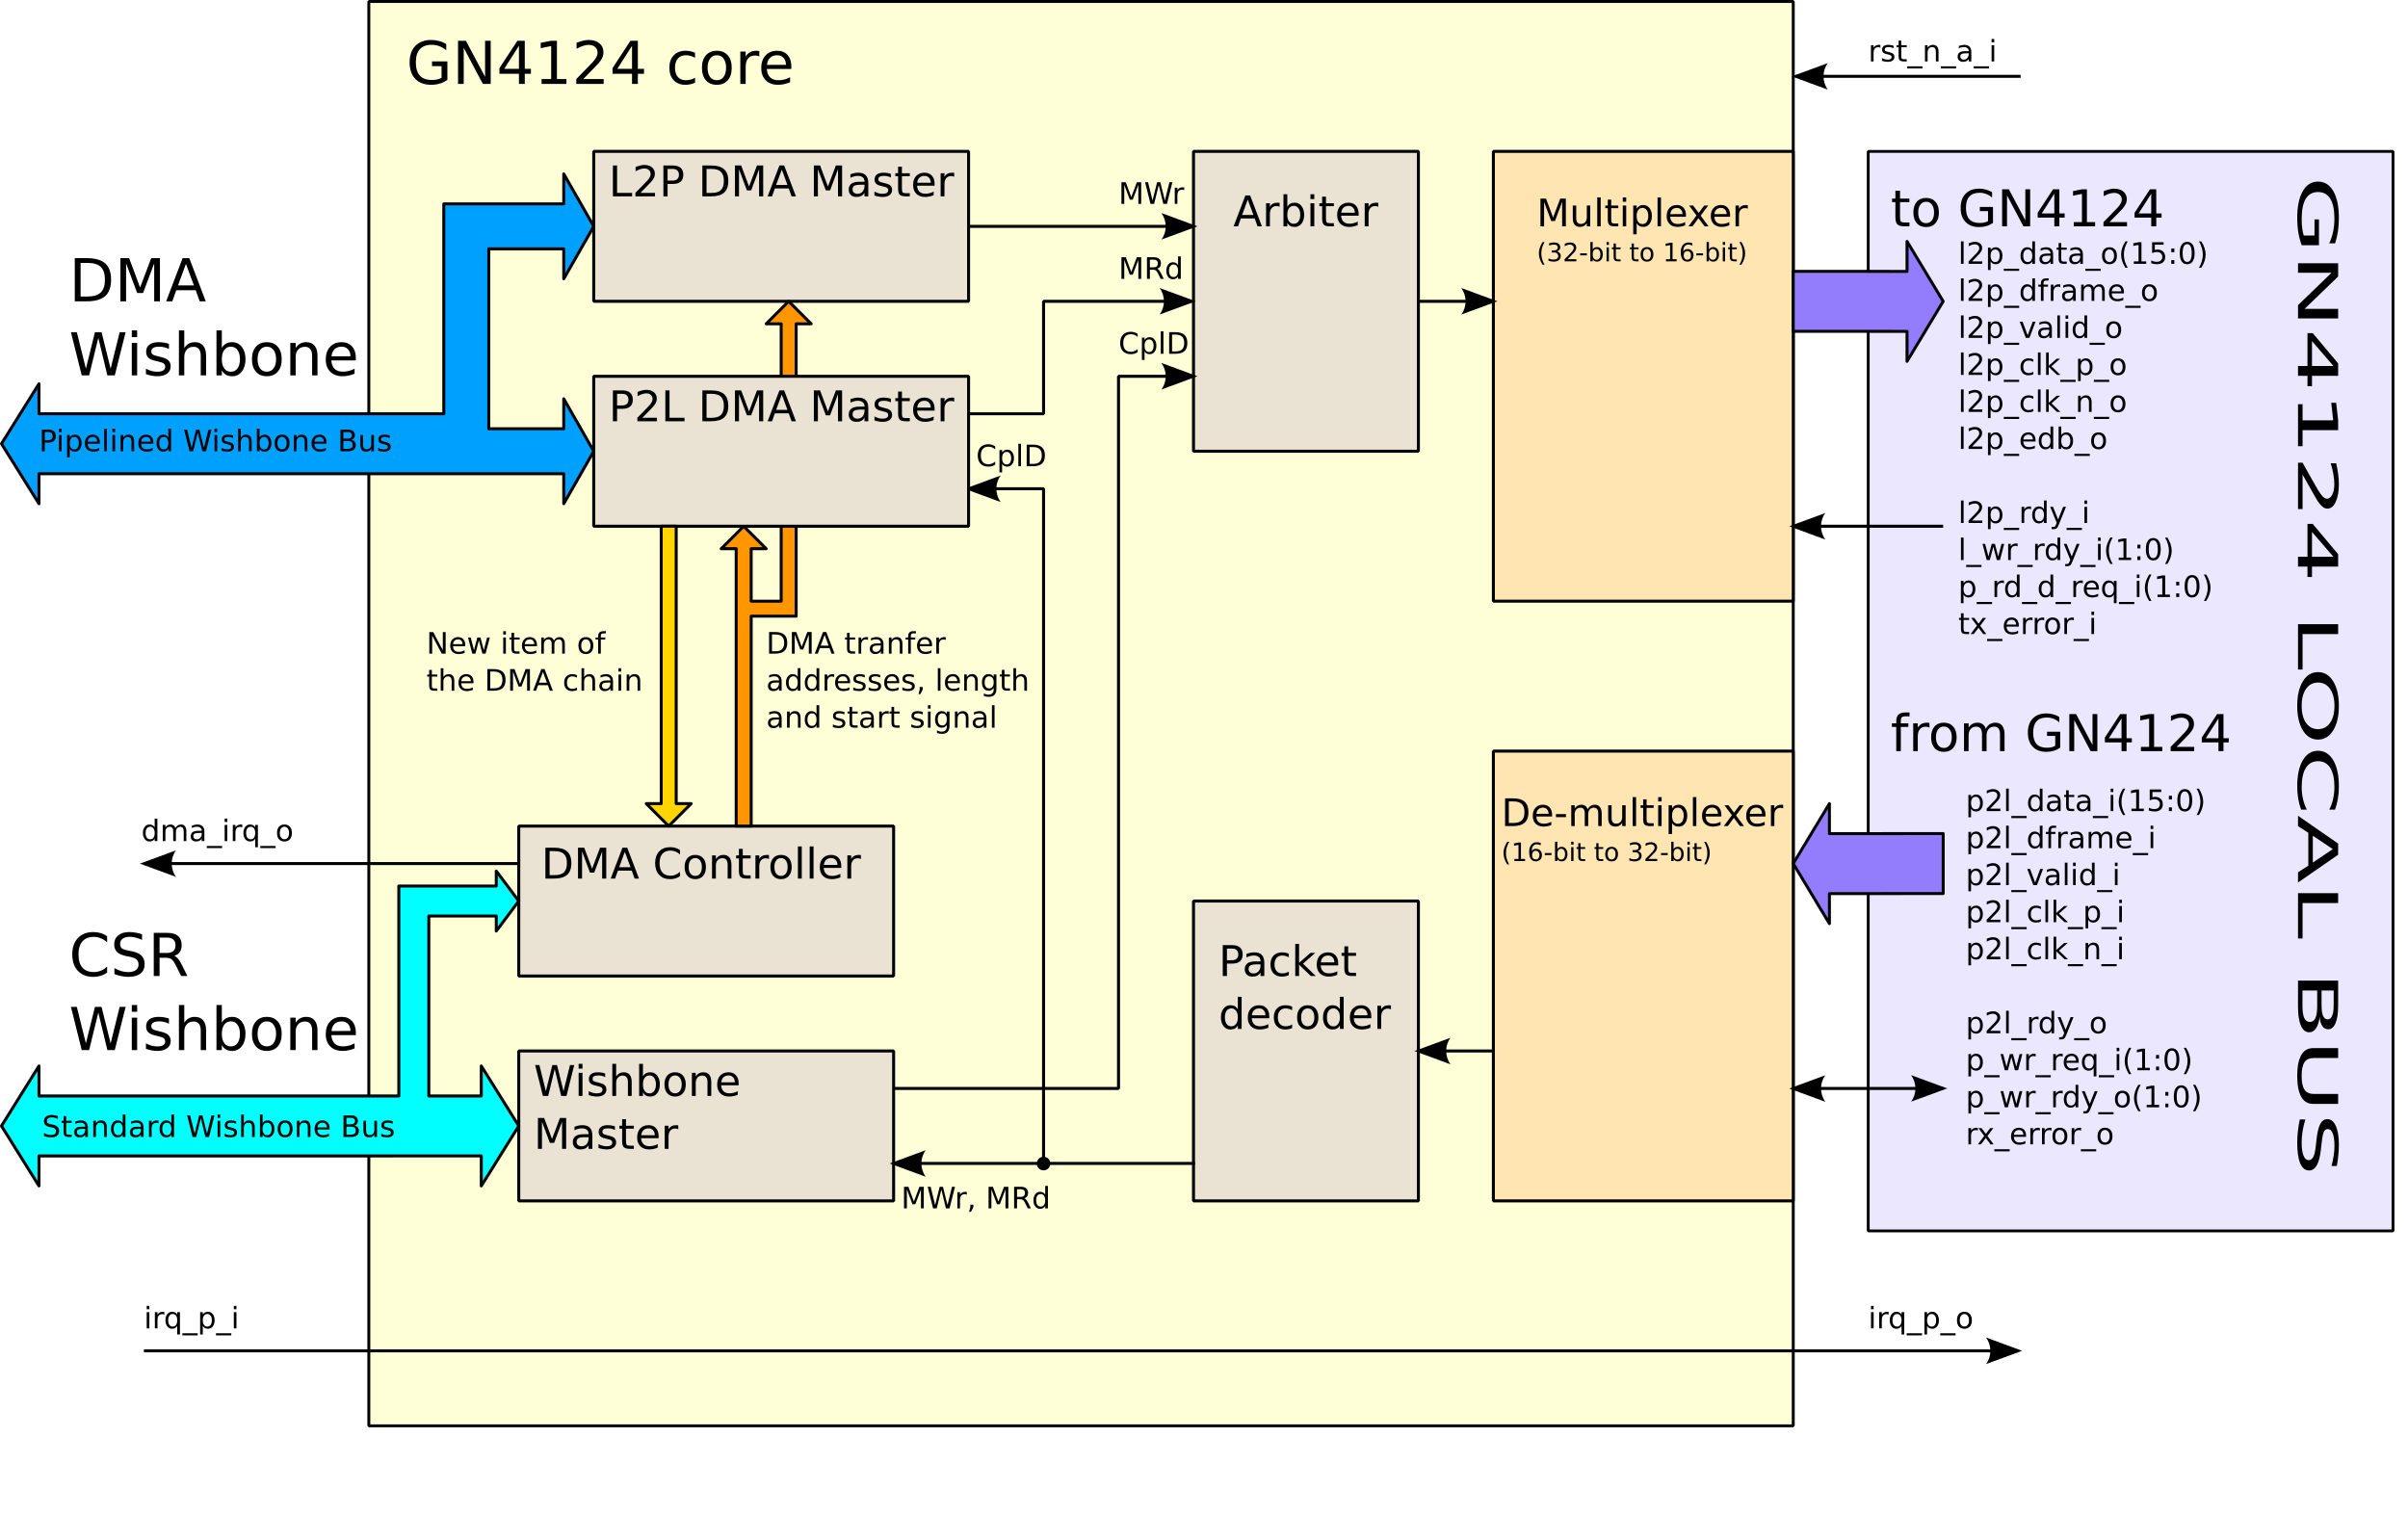
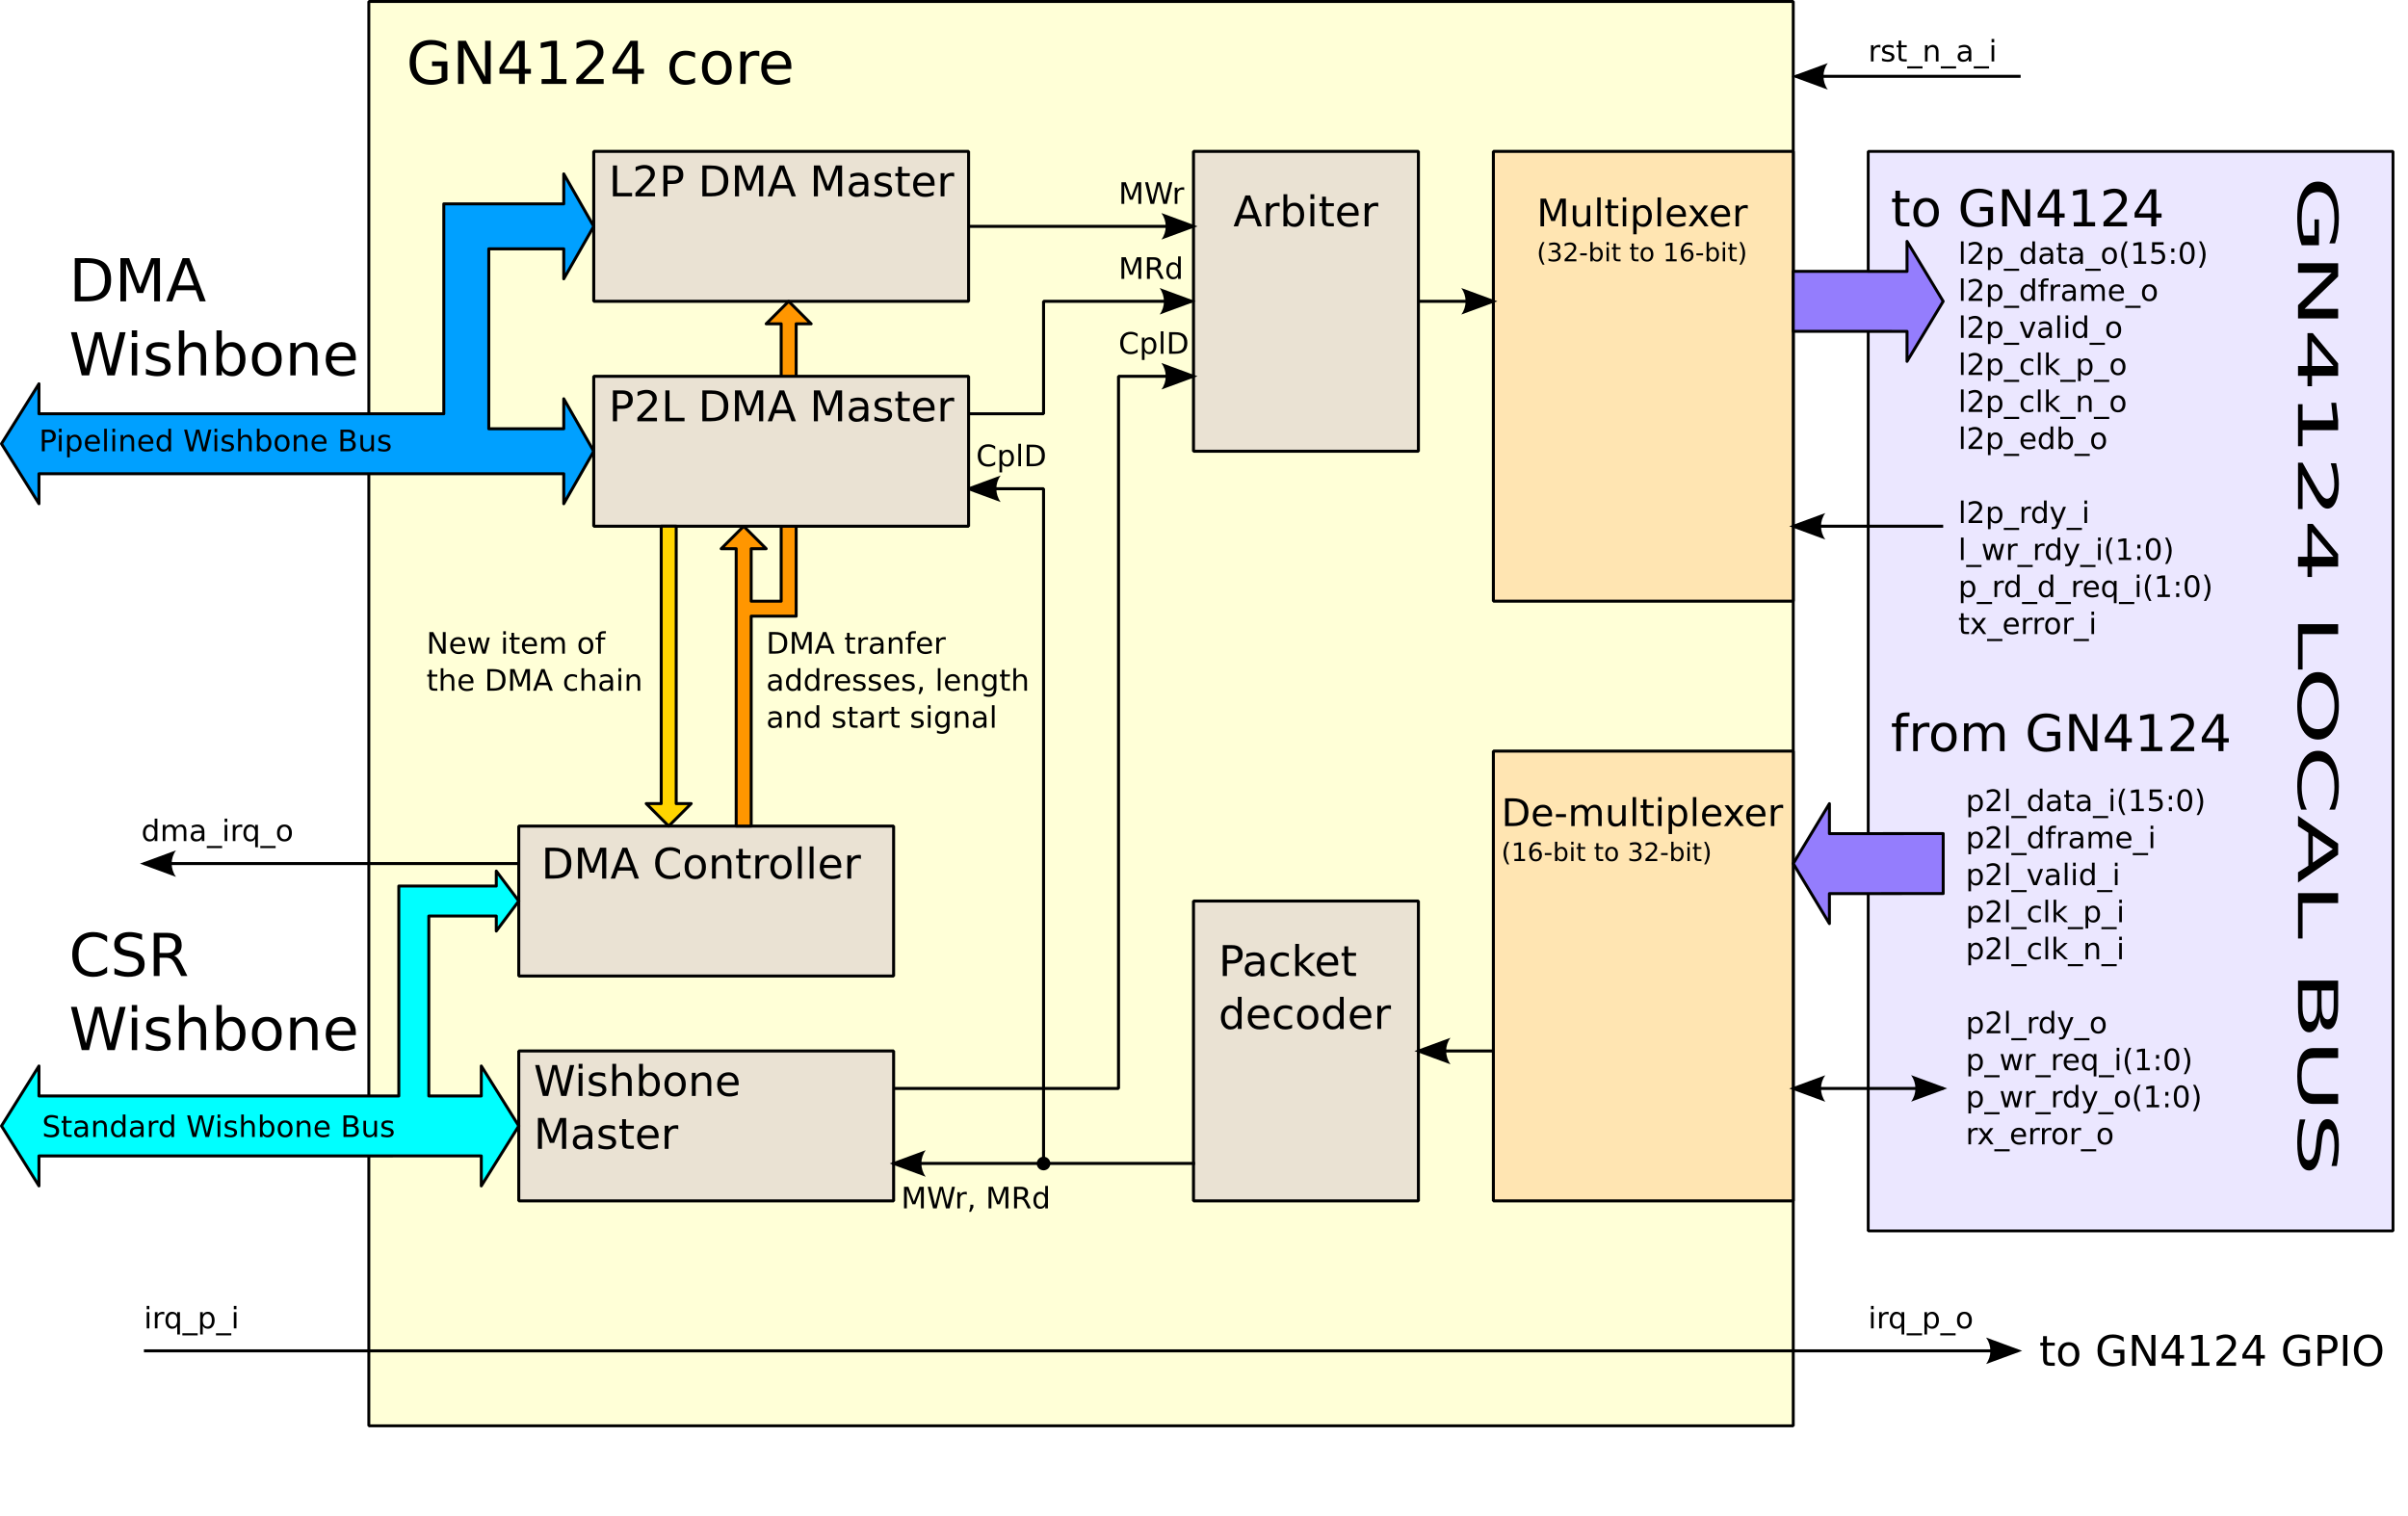
<svg xmlns="http://www.w3.org/2000/svg" width="569.051" height="358.219" id="svg2838" version="1.1">
  <defs id="defs2840">
    <marker orient="auto" refY="0" refX="0" id="DotM" style="overflow:visible">
      <path id="path3732" d="m -2.5,-1 c 0,2.76 -2.24,5 -5,5 -2.76,0 -5,-2.24 -5,-5 0,-2.76 2.24,-5 5,-5 2.76,0 5,2.24 5,5 z" style="fill-rule:evenodd;stroke:#000000;stroke-width:1pt;marker-start:none;marker-end:none" transform="matrix(0.4,0,0,0.4,2.96,0.4)" />
    </marker>
    <marker orient="auto" refY="0" refX="0" id="DotL" style="overflow:visible">
      <path id="path3729" d="m -2.5,-1 c 0,2.76 -2.24,5 -5,5 -2.76,0 -5,-2.24 -5,-5 0,-2.76 2.24,-5 5,-5 2.76,0 5,2.24 5,5 z" style="fill-rule:evenodd;stroke:#000000;stroke-width:1pt;marker-start:none;marker-end:none" transform="matrix(0.8,0,0,0.8,5.92,0.8)" />
    </marker>
    <marker orient="auto" refY="0" refX="0" id="Arrow2Lend" style="overflow:visible">
      <path id="path3688" style="font-size:12px;fill-rule:evenodd;stroke-width:0.625;stroke-linejoin:round" d="M 8.719,4.034 -2.207,0.016 8.719,-4.002 c -1.745,2.372 -1.735,5.617 -6e-7,8.035 z" transform="matrix(-1.1,0,0,-1.1,-1.1,0)" />
    </marker>
    <marker orient="auto" refY="0" refX="0" id="Arrow2Lstart" style="overflow:visible">
      <path id="path3685" style="font-size:12px;fill-rule:evenodd;stroke-width:0.625;stroke-linejoin:round" d="M 8.719,4.034 -2.207,0.016 8.719,-4.002 c -1.745,2.372 -1.735,5.617 -6e-7,8.035 z" transform="matrix(1.1,0,0,1.1,1.1,0)" />
    </marker>
    <marker orient="auto" refY="0" refX="0" id="Arrow1Lend" style="overflow:visible">
      <path id="path3670" d="M 0,0 5,-5 -12.5,0 5,5 0,0 z" style="fill-rule:evenodd;stroke:#000000;stroke-width:1pt;marker-start:none" transform="matrix(-0.8,0,0,-0.8,-10,0)" />
    </marker>
    <marker orient="auto" refY="0" refX="0" id="Arrow1Lstart" style="overflow:visible">
      <path id="path3667" d="M 0,0 5,-5 -12.5,0 5,5 0,0 z" style="fill-rule:evenodd;stroke:#000000;stroke-width:1pt;marker-start:none" transform="matrix(0.8,0,0,0.8,10,0)" />
    </marker>
    <marker orient="auto" refY="0" refX="0" id="Arrow2Lstart-5" style="overflow:visible">
      <path id="path3685-2" style="font-size:12px;fill-rule:evenodd;stroke-width:0.625;stroke-linejoin:round" d="M 8.719,4.034 -2.207,0.016 8.719,-4.002 c -1.745,2.372 -1.735,5.617 -6e-7,8.035 z" transform="matrix(1.1,0,0,1.1,1.1,0)" />
    </marker>
    <marker orient="auto" refY="0" refX="0" id="Arrow2Lend-7" style="overflow:visible">
      <path id="path3688-6" style="font-size:12px;fill-rule:evenodd;stroke-width:0.625;stroke-linejoin:round" d="M 8.719,4.034 -2.207,0.016 8.719,-4.002 c -1.745,2.372 -1.735,5.617 -6e-7,8.035 z" transform="matrix(-1.1,0,0,-1.1,-1.1,0)" />
    </marker>
    <marker orient="auto" refY="0" refX="0" id="Arrow2Lstart-2" style="overflow:visible">
      <path id="path3685-3" style="font-size:12px;fill-rule:evenodd;stroke-width:0.625;stroke-linejoin:round" d="M 8.719,4.034 -2.207,0.016 8.719,-4.002 c -1.745,2.372 -1.735,5.617 -6e-7,8.035 z" transform="matrix(1.1,0,0,1.1,1.1,0)" />
    </marker>
    <marker orient="auto" refY="0" refX="0" id="Arrow2Lend-2" style="overflow:visible">
      <path id="path3688-2" style="font-size:12px;fill-rule:evenodd;stroke-width:0.625;stroke-linejoin:round" d="M 8.719,4.034 -2.207,0.016 8.719,-4.002 c -1.745,2.372 -1.735,5.617 -6e-7,8.035 z" transform="matrix(-1.1,0,0,-1.1,-1.1,0)" />
    </marker>
    <marker orient="auto" refY="0" refX="0" id="Arrow2Lend-2-8" style="overflow:visible">
      <path id="path3688-2-6" style="font-size:12px;fill-rule:evenodd;stroke-width:0.625;stroke-linejoin:round" d="M 8.719,4.034 -2.207,0.016 8.719,-4.002 c -1.745,2.372 -1.735,5.617 -6e-7,8.035 z" transform="matrix(-1.1,0,0,-1.1,-1.1,0)" />
    </marker>
    <marker orient="auto" refY="0" refX="0" id="Arrow2Lend-2-2" style="overflow:visible">
      <path id="path3688-2-8" style="font-size:12px;fill-rule:evenodd;stroke-width:0.625;stroke-linejoin:round" d="M 8.719,4.034 -2.207,0.016 8.719,-4.002 c -1.745,2.372 -1.735,5.617 -6e-7,8.035 z" transform="matrix(-1.1,0,0,-1.1,-1.1,0)" />
    </marker>
    <marker orient="auto" refY="0" refX="0" id="Arrow2Lend-2-5" style="overflow:visible">
      <path id="path3688-2-0" style="font-size:12px;fill-rule:evenodd;stroke-width:0.625;stroke-linejoin:round" d="M 8.719,4.034 -2.207,0.016 8.719,-4.002 c -1.745,2.372 -1.735,5.617 -6e-7,8.035 z" transform="matrix(-1.1,0,0,-1.1,-1.1,0)" />
    </marker>
    <marker orient="auto" refY="0" refX="0" id="Arrow2Lend-2-0" style="overflow:visible">
      <path id="path3688-2-61" style="font-size:12px;fill-rule:evenodd;stroke-width:0.625;stroke-linejoin:round" d="M 8.719,4.034 -2.207,0.016 8.719,-4.002 c -1.745,2.372 -1.735,5.617 -6e-7,8.035 z" transform="matrix(-1.1,0,0,-1.1,-1.1,0)" />
    </marker>
    <marker orient="auto" refY="0" refX="0" id="Arrow1Lend-8" style="overflow:visible">
      <path id="path3670-7" d="M 0,0 5,-5 -12.5,0 5,5 0,0 z" style="fill-rule:evenodd;stroke:#000000;stroke-width:1pt;marker-start:none" transform="matrix(-0.8,0,0,-0.8,-10,0)" />
    </marker>
    <marker orient="auto" refY="0" refX="0" id="Arrow1Lend-2" style="overflow:visible">
      <path id="path3670-77" d="M 0,0 5,-5 -12.5,0 5,5 0,0 z" style="fill-rule:evenodd;stroke:#000000;stroke-width:1pt;marker-start:none" transform="matrix(-0.8,0,0,-0.8,-10,0)" />
    </marker>
    <marker orient="auto" refY="0" refX="0" id="Arrow1Lend-3" style="overflow:visible">
      <path id="path3670-1" d="M 0,0 5,-5 -12.5,0 5,5 0,0 z" style="fill-rule:evenodd;stroke:#000000;stroke-width:1pt;marker-start:none" transform="matrix(-0.8,0,0,-0.8,-10,0)" />
    </marker>
    <marker orient="auto" refY="0" refX="0" id="DotM-6" style="overflow:visible">
      <path id="path3732-5" d="m -2.5,-1 c 0,2.76 -2.24,5 -5,5 -2.76,0 -5,-2.24 -5,-5 0,-2.76 2.24,-5 5,-5 2.76,0 5,2.24 5,5 z" style="fill-rule:evenodd;stroke:#000000;stroke-width:1pt;marker-start:none;marker-end:none" transform="matrix(0.4,0,0,0.4,2.96,0.4)" />
    </marker>
    <marker orient="auto" refY="0" refX="0" id="Arrow1Lend-9" style="overflow:visible">
      <path id="path3670-0" d="M 0,0 5,-5 -12.5,0 5,5 0,0 z" style="fill-rule:evenodd;stroke:#000000;stroke-width:1pt;marker-start:none" transform="matrix(-0.8,0,0,-0.8,-10,0)" />
    </marker>
    <marker orient="auto" refY="0" refX="0" id="Arrow1Lend-82" style="overflow:visible">
      <path id="path3670-4" d="M 0,0 5,-5 -12.5,0 5,5 0,0 z" style="fill-rule:evenodd;stroke:#000000;stroke-width:1pt;marker-start:none" transform="matrix(-0.8,0,0,-0.8,-10,0)" />
    </marker>
    <marker orient="auto" refY="0" refX="0" id="Arrow1Lend-5" style="overflow:visible">
      <path id="path3670-17" d="M 0,0 5,-5 -12.5,0 5,5 0,0 z" style="fill-rule:evenodd;stroke:#000000;stroke-width:1pt;marker-start:none" transform="matrix(-0.8,0,0,-0.8,-10,0)" />
    </marker>
    <marker orient="auto" refY="0" refX="0" id="Arrow2Lend-2-0-0" style="overflow:visible">
      <path id="path3688-2-61-9" style="font-size:12px;fill-rule:evenodd;stroke-width:0.625;stroke-linejoin:round" d="M 8.719,4.034 -2.207,0.016 8.719,-4.002 c -1.745,2.372 -1.735,5.617 -6e-7,8.035 z" transform="matrix(-1.1,0,0,-1.1,-1.1,0)" />
    </marker>
    <marker orient="auto" refY="0" refX="0" id="Arrow2Lend-2-0-8" style="overflow:visible">
      <path id="path3688-2-61-8" style="font-size:12px;fill-rule:evenodd;stroke-width:0.625;stroke-linejoin:round" d="M 8.719,4.034 -2.207,0.016 8.719,-4.002 c -1.745,2.372 -1.735,5.617 -6e-7,8.035 z" transform="matrix(-1.1,0,0,-1.1,-1.1,0)" />
    </marker>
    <marker orient="auto" refY="0" refX="0" id="Arrow2Lend-2-0-8-8" style="overflow:visible">
      <path id="path3688-2-61-8-7" style="font-size:12px;fill-rule:evenodd;stroke-width:0.625;stroke-linejoin:round" d="M 8.719,4.034 -2.207,0.016 8.719,-4.002 c -1.745,2.372 -1.735,5.617 -6e-7,8.035 z" transform="matrix(-1.1,0,0,-1.1,-1.1,0)" />
    </marker>
    <marker orient="auto" refY="0" refX="0" id="Arrow2Lend-2-0-8-7" style="overflow:visible">
      <path id="path3688-2-61-8-9" style="font-size:12px;fill-rule:evenodd;stroke-width:0.625;stroke-linejoin:round" d="M 8.719,4.034 -2.207,0.016 8.719,-4.002 c -1.745,2.372 -1.735,5.617 -6e-7,8.035 z" transform="matrix(-1.1,0,0,-1.1,-1.1,0)" />
    </marker>
    <marker orient="auto" refY="0" refX="0" id="Arrow2Lstart-2-2" style="overflow:visible">
      <path id="path3685-3-6" style="font-size:12px;fill-rule:evenodd;stroke-width:0.625;stroke-linejoin:round" d="M 8.719,4.034 -2.207,0.016 8.719,-4.002 c -1.745,2.372 -1.735,5.617 -6e-7,8.035 z" transform="matrix(1.1,0,0,1.1,1.1,0)" />
    </marker>
    <marker orient="auto" refY="0" refX="0" id="Arrow2Lend-2-0-8-77" style="overflow:visible">
      <path id="path3688-2-61-8-5" style="font-size:12px;fill-rule:evenodd;stroke-width:0.625;stroke-linejoin:round" d="M 8.719,4.034 -2.207,0.016 8.719,-4.002 c -1.745,2.372 -1.735,5.617 -6e-7,8.035 z" transform="matrix(-1.1,0,0,-1.1,-1.1,0)" />
    </marker>
    <marker orient="auto" refY="0" refX="0" id="Arrow2Lend-2-0-8-77-7" style="overflow:visible">
      <path id="path3688-2-61-8-5-8" style="font-size:12px;fill-rule:evenodd;stroke-width:0.625;stroke-linejoin:round" d="M 8.719,4.034 -2.207,0.016 8.719,-4.002 c -1.745,2.372 -1.735,5.617 -6e-7,8.035 z" transform="matrix(-1.1,0,0,-1.1,-1.1,0)" />
    </marker>
    <marker orient="auto" refY="0" refX="0" id="Arrow2Lend-2-0-8-77-1" style="overflow:visible">
      <path id="path3688-2-61-8-5-9" style="font-size:12px;fill-rule:evenodd;stroke-width:0.625;stroke-linejoin:round" d="M 8.719,4.034 -2.207,0.016 8.719,-4.002 c -1.745,2.372 -1.735,5.617 -6e-7,8.035 z" transform="matrix(-1.1,0,0,-1.1,-1.1,0)" />
    </marker>
    <marker orient="auto" refY="0" refX="0" id="DotM-6-3" style="overflow:visible">
      <path id="path3732-5-1" d="m -2.5,-1 c 0,2.76 -2.24,5 -5,5 -2.76,0 -5,-2.24 -5,-5 0,-2.76 2.24,-5 5,-5 2.76,0 5,2.24 5,5 z" style="fill-rule:evenodd;stroke:#000000;stroke-width:1pt;marker-start:none;marker-end:none" transform="matrix(0.4,0,0,0.4,2.96,0.4)" />
    </marker>
    <marker orient="auto" refY="0" refX="0" id="Arrow2Lend-2-0-8-77-1-0" style="overflow:visible">
      <path id="path3688-2-61-8-5-9-3" style="font-size:12px;fill-rule:evenodd;stroke-width:0.625;stroke-linejoin:round" d="M 8.719,4.034 -2.207,0.016 8.719,-4.002 c -1.745,2.372 -1.735,5.617 -6e-7,8.035 z" transform="matrix(-1.1,0,0,-1.1,-1.1,0)" />
    </marker>
    <marker orient="auto" refY="0" refX="0" id="Arrow2Lend-2-0-8-77-7-3" style="overflow:visible">
      <path id="path3688-2-61-8-5-8-1" style="font-size:12px;fill-rule:evenodd;stroke-width:0.625;stroke-linejoin:round" d="M 8.719,4.034 -2.207,0.016 8.719,-4.002 c -1.745,2.372 -1.735,5.617 -6e-7,8.035 z" transform="matrix(-1.1,0,0,-1.1,-1.1,0)" />
    </marker>
    <marker orient="auto" refY="0" refX="0" id="Arrow2Lend-2-0-8-4" style="overflow:visible">
      <path id="path3688-2-61-8-3" style="font-size:12px;fill-rule:evenodd;stroke-width:0.625;stroke-linejoin:round" d="M 8.719,4.034 -2.207,0.016 8.719,-4.002 c -1.745,2.372 -1.735,5.617 -6e-7,8.035 z" transform="matrix(-1.1,0,0,-1.1,-1.1,0)" />
    </marker>
    <marker orient="auto" refY="0" refX="0" id="Arrow2Lend-2-0-8-77-7-4" style="overflow:visible">
      <path id="path3688-2-61-8-5-8-7" style="font-size:12px;fill-rule:evenodd;stroke-width:0.625;stroke-linejoin:round" d="M 8.719,4.034 -2.207,0.016 8.719,-4.002 c -1.745,2.372 -1.735,5.617 -6e-7,8.035 z" transform="matrix(-1.1,0,0,-1.1,-1.1,0)" />
    </marker>
    <marker orient="auto" refY="0" refX="0" id="Arrow2Lstart-2-22" style="overflow:visible">
      <path id="path3685-3-64" style="font-size:12px;fill-rule:evenodd;stroke-width:0.625;stroke-linejoin:round" d="M 8.719,4.034 -2.207,0.016 8.719,-4.002 c -1.745,2.372 -1.735,5.617 -6e-7,8.035 z" transform="matrix(1.1,0,0,1.1,1.1,0)" />
    </marker>
    <marker orient="auto" refY="0" refX="0" id="Arrow2Lstart-2-9" style="overflow:visible">
      <path id="path3685-3-0" style="font-size:12px;fill-rule:evenodd;stroke-width:0.625;stroke-linejoin:round" d="M 8.719,4.034 -2.207,0.016 8.719,-4.002 c -1.745,2.372 -1.735,5.617 -6e-7,8.035 z" transform="matrix(1.1,0,0,1.1,1.1,0)" />
    </marker>
    <marker orient="auto" refY="0" refX="0" id="Arrow2Lstart-2-8" style="overflow:visible">
      <path id="path3685-3-7" style="font-size:12px;fill-rule:evenodd;stroke-width:0.625;stroke-linejoin:round" d="M 8.719,4.034 -2.207,0.016 8.719,-4.002 c -1.745,2.372 -1.735,5.617 -6e-7,8.035 z" transform="matrix(1.1,0,0,1.1,1.1,0)" />
    </marker>
  </defs>
  <g id="layer1" transform="translate(-1.421642,-679.9685)">
    <rect style="fill:#ebe7ff;fill-opacity:1;stroke:#000000;stroke-width:0.672;stroke-linecap:butt;stroke-linejoin:bevel;stroke-miterlimit:4;stroke-opacity:1;stroke-dasharray:none" id="rect2858-3" width="124.016" height="255.119" x="442.913" y="715.746" />
    <rect style="fill:#ffffd7;fill-opacity:1;stroke:#000000;stroke-width:0.691;stroke-linecap:butt;stroke-linejoin:bevel;stroke-miterlimit:4;stroke-opacity:1;stroke-dasharray:none" id="rect2858" width="336.614" height="336.614" x="88.583" y="680.314" />
    <rect style="fill:#ffe5b2;fill-opacity:1;stroke:#000000;stroke-width:0.709;stroke-linecap:butt;stroke-linejoin:bevel;stroke-miterlimit:4;stroke-opacity:1;stroke-dasharray:none" id="rect2858-1-8-11-8-5" width="70.866" height="106.299" x="354.331" y="857.479" />
    <rect style="fill:#eae2d3;fill-opacity:1;stroke:#000000;stroke-width:0.709;stroke-linecap:butt;stroke-linejoin:bevel;stroke-miterlimit:4;stroke-opacity:1;stroke-dasharray:none" id="rect2858-1-8-11-4" width="53.15" height="70.866" x="283.465" y="892.912" />
    <rect style="fill:#ffe5b2;fill-opacity:1;stroke:#000000;stroke-width:0.709;stroke-linecap:butt;stroke-linejoin:bevel;stroke-miterlimit:4;stroke-opacity:1;stroke-dasharray:none" id="rect2858-1-8-11-8-1" width="70.866" height="106.299" x="354.331" y="715.747" />
    <rect style="fill:#eae2d3;fill-opacity:1;stroke:#000000;stroke-width:0.709;stroke-linecap:butt;stroke-linejoin:bevel;stroke-miterlimit:4;stroke-opacity:1;stroke-dasharray:none" id="rect2858-1-8-11-43" width="53.15" height="70.866" x="283.465" y="715.747" />
    <rect style="fill:#eae2d3;fill-opacity:1;stroke:#000000;stroke-width:0.709;stroke-linecap:butt;stroke-linejoin:bevel;stroke-miterlimit:4;stroke-opacity:1;stroke-dasharray:none" id="rect2858-1-8-11-8" width="88.583" height="35.433" x="141.732" y="715.747" />
    <rect style="fill:#eae2d3;fill-opacity:1;stroke:#000000;stroke-width:0.709;stroke-linecap:butt;stroke-linejoin:bevel;stroke-miterlimit:4;stroke-opacity:1;stroke-dasharray:none" id="rect2858-1-8-11-8-4" width="88.583" height="35.433" x="124.016" y="875.196" />
    <path style="fill:none;stroke:#000000;stroke-width:0.709;stroke-linecap:butt;stroke-linejoin:miter;stroke-miterlimit:4;stroke-opacity:1;stroke-dasharray:none;marker-end:url(#Arrow2Lend-2-0-8)" d="m 35.433,999.212 442.913,0" id="path3113-6" />
    <text xml:space="preserve" style="font-size:7px;font-style:normal;font-weight:normal;fill:#000000;fill-opacity:1;stroke:none;font-family:Bitstream Vera Sans" x="35.433" y="993.897" id="text4792-17-2-2-34-1-0-4-2">
      <tspan x="35.433" y="993.897" style="font-size:7px" id="tspan3029-8-5-0">irq_p_i</tspan>
    </text>
    <text xml:space="preserve" style="font-size:7px;font-style:normal;font-weight:normal;fill:#000000;fill-opacity:1;stroke:none;font-family:Bitstream Vera Sans" x="442.913" y="993.897" id="text4792-17-2-2-34-1-0-4-2-3">
      <tspan x="442.913" y="993.897" style="font-size:7px" id="tspan3029-8-5-0-5">irq_p_o</tspan>
    </text>
    <rect style="fill:#eae2d3;fill-opacity:1;stroke:#000000;stroke-width:0.709;stroke-linecap:butt;stroke-linejoin:bevel;stroke-miterlimit:4;stroke-opacity:1;stroke-dasharray:none" id="rect2858-1-8-11" width="88.583" height="35.433" x="124.016" y="928.345" />
    <text xml:space="preserve" style="font-size:18px;font-style:normal;font-weight:normal;fill:#000000;fill-opacity:1;stroke:none;font-family:Bitstream Vera Sans" x="17.717" y="910.629" id="text4792">
      <tspan id="tspan4794" x="17.717" y="910.629" style="font-size:14px">CSR</tspan>
      <tspan x="17.717" y="928.129" style="font-size:14px" id="tspan2997">Wishbone</tspan>
    </text>
    <text xml:space="preserve" style="font-size:18px;font-style:normal;font-weight:normal;fill:#000000;fill-opacity:1;stroke:none;font-family:Bitstream Vera Sans" x="97.441" y="699.802" id="text4792-17">
      <tspan id="tspan4794-4" x="97.441" y="699.802" style="font-size:14px">GN4124 core</tspan>
    </text>
    <text xml:space="preserve" style="font-size:10px;font-style:normal;font-weight:normal;fill:#000000;fill-opacity:1;stroke:none;font-family:Bitstream Vera Sans" x="127.559" y="938.975" id="text4792-17-2-2-7">
      <tspan x="127.559" y="938.975" style="font-size:10px;fill:#000000;fill-opacity:1;stroke:none" id="tspan3153-6-5">Wishbone </tspan>
      <tspan x="127.559" y="951.475" style="font-size:10px;fill:#000000;fill-opacity:1;stroke:none" id="tspan3144">Master</tspan>
    </text>
    <path style="fill:#947dfd;fill-opacity:1;stroke:#000000;stroke-width:0.7;stroke-linecap:butt;stroke-linejoin:round;stroke-miterlimit:4;stroke-opacity:1;stroke-dasharray:none" d="m 425.197,884.054 8.546,-14.159 0,7.087 26.887,-0.014 0,14.173 -26.887,0.014 0,7.087 -8.546,-14.187 z" id="path4790-1" />
    <path style="fill:#947dfd;fill-opacity:1;stroke:#000000;stroke-width:0.7;stroke-linecap:butt;stroke-linejoin:round;stroke-miterlimit:4;stroke-opacity:1;stroke-dasharray:none" d="m 460.63,751.18 -8.546,-14.159 0,7.087 -26.887,-0.014 0,14.173 26.887,0.014 0,7.087 8.546,-14.187 z" id="path4790-1-7" />
    <text xml:space="preserve" style="font-size:18px;font-style:normal;font-weight:normal;fill:#000000;fill-opacity:1;stroke:none;font-family:Bitstream Vera Sans" x="448.228" y="733.463" id="text4792-17-2-2-9">
      <tspan x="448.228" y="733.463" style="font-size:12px" id="tspan2999">to GN4124</tspan>
    </text>
    <path style="fill:#00ffff;fill-opacity:1;stroke:#000000;stroke-width:0.7;stroke-linecap:butt;stroke-linejoin:round;stroke-miterlimit:4;stroke-opacity:1;stroke-dasharray:none" d="m 1.772,946.063 8.858,-14.173 0,7.087 85.039,0 5e-6,-49.608 23.032,0 0,-3.543 5.315,7.087 -5.315,7.087 0,-3.543 -15.945,0 -1e-5,42.521 12.402,-7.9e-4 0,-7.087 8.858,14.173 -8.858,14.173 0,-7.087 -104.528,7.9e-4 0,7.087 -8.858,-14.173 z" id="path4790" />
    <text xml:space="preserve" style="font-size:18px;font-style:normal;font-weight:normal;fill:#000000;fill-opacity:1;stroke:none;font-family:Bitstream Vera Sans" x="448.228" y="857.478" id="text4792-17-2-2-9-7">
      <tspan x="448.228" y="857.478" style="font-size:12px" id="tspan2999-4">from GN4124</tspan>
    </text>
    <text xml:space="preserve" style="font-size:10px;font-style:normal;font-weight:normal;fill:#000000;fill-opacity:1;stroke:none;font-family:Bitstream Vera Sans" x="145.276" y="726.377" id="text4792-17-2-2-7-9">
      <tspan x="145.276" y="726.377" style="font-size:10px;fill:#000000;fill-opacity:1;stroke:none" id="tspan3153-6-5-9">L2P DMA Master</tspan>
    </text>
    <text xml:space="preserve" style="font-size:18px;font-style:normal;font-weight:normal;fill:#000000;fill-opacity:1;stroke:none;font-family:Bitstream Vera Sans" x="17.717" y="751.18" id="text4792-9">
      <tspan id="tspan4794-6" x="17.717" y="751.18" style="font-size:14px">DMA</tspan>
      <tspan x="17.717" y="768.68" style="font-size:14px" id="tspan13544">Wishbone</tspan>
    </text>
    <path style="fill:#00a0ff;fill-opacity:1;stroke:#000000;stroke-width:0.7;stroke-linecap:butt;stroke-linejoin:round;stroke-miterlimit:4;stroke-opacity:1;stroke-dasharray:none" d="m 1.772,784.841 8.858,-14.173 0,7.087 95.669,0 0,-49.606 28.346,0 0,-7.087 7.087,12.402 -7.087,12.402 0,-7.087 -17.717,0 0,42.52 17.717,0 0,-7.087 7.087,12.402 -7.087,12.402 0,-7.087 -28.346,0 0,0 -95.669,0 0,7.087 -8.858,-14.173 z" id="path4790-5" />
    <text xml:space="preserve" style="font-size:7px;font-style:normal;font-weight:normal;fill:#000000;fill-opacity:1;stroke:none;font-family:Bitstream Vera Sans" x="10.63" y="786.613" id="text4792-17-2-2-34-1-0-4-5">
      <tspan x="10.63" y="786.613" style="font-size:7px" id="tspan3029-8-5-68">Pipelined Wishbone Bus</tspan>
    </text>
    <path style="fill:none;stroke:#000000;stroke-width:0.709;stroke-linecap:butt;stroke-linejoin:miter;stroke-miterlimit:4;stroke-opacity:1;stroke-dasharray:none;marker-start:url(#Arrow2Lstart-2);marker-end:none" d="m 35.433,884.054 88.583,0" id="path3113-6-7-2" />
    <text xml:space="preserve" style="font-size:7px;font-style:normal;font-weight:normal;fill:#000000;fill-opacity:1;stroke:none;font-family:Bitstream Vera Sans" x="34.8" y="878.74" id="text4792-17-2-2-34-1-0-4-2-4">
      <tspan x="34.8" y="878.74" style="font-size:7px" id="tspan3029-8-5-0-3">dma_irq_o</tspan>
    </text>
    <text xml:space="preserve" style="font-size:9px;font-style:normal;font-weight:normal;fill:#000000;fill-opacity:1;stroke:none;font-family:Bitstream Vera Sans" x="364.567" y="733.463" id="text4792-17-2-2-7-9-3">
      <tspan x="364.567" y="733.463" style="font-size:9px;fill:#000000;fill-opacity:1;stroke:none" id="tspan3114">Multiplexer</tspan>
      <tspan x="364.567" y="741.723" style="font-size:6px;fill:#000000;fill-opacity:1;stroke:none" id="tspan14350">(32-bit to 16-bit)</tspan>
    </text>
    <text xml:space="preserve" style="font-size:9px;font-style:normal;font-weight:normal;fill:#000000;fill-opacity:1;stroke:none;font-family:Bitstream Vera Sans" x="356.209" y="875.196" id="text4792-17-2-2-7-9-3-6">
      <tspan x="356.209" y="875.196" style="font-size:9px;fill:#000000;fill-opacity:1;stroke:none" id="tspan3114-2">De-multiplexer</tspan>
      <tspan x="356.209" y="883.456" style="font-size:6px;fill:#000000;fill-opacity:1;stroke:none" id="tspan14354">(16-bit to 32-bit)</tspan>
    </text>
    <text xml:space="preserve" style="font-size:10px;font-style:normal;font-weight:normal;fill:#000000;fill-opacity:1;stroke:none;font-family:Bitstream Vera Sans" x="289.397" y="910.629" id="text4792-17-2-2-7-9-3-6-2">
      <tspan x="289.397" y="910.629" style="font-size:10px;fill:#000000;fill-opacity:1;stroke:none" id="tspan3114-2-7">Packet</tspan>
      <tspan x="289.397" y="923.129" style="font-size:10px;fill:#000000;fill-opacity:1;stroke:none" id="tspan4184">decoder</tspan>
    </text>
    <text xml:space="preserve" style="font-size:10px;font-style:normal;font-weight:normal;fill:#000000;fill-opacity:1;stroke:none;font-family:Bitstream Vera Sans" x="292.867" y="733.463" id="text4792-17-2-2-7-9-3-6-6">
      <tspan x="292.867" y="733.463" style="font-size:10px;fill:#000000;fill-opacity:1;stroke:none" id="tspan3114-2-6">Arbiter</tspan>
    </text>
    <text xml:space="preserve" style="font-size:10px;font-style:normal;font-weight:normal;fill:#000000;fill-opacity:1;stroke:none;font-family:Bitstream Vera Sans" x="129.331" y="887.597" id="text4792-17-2-2-7-9-5">
      <tspan x="129.331" y="887.597" style="font-size:10px;fill:#000000;fill-opacity:1;stroke:none" id="tspan3153-6-5-9-7">DMA Controller</tspan>
    </text>
    <path style="fill:none;stroke:#000000;stroke-width:0.709;stroke-linecap:butt;stroke-linejoin:miter;stroke-miterlimit:4;stroke-opacity:1;stroke-dasharray:none;marker-mid:none;marker-end:url(#Arrow2Lend-2-0-8-77)" d="m 354.331,928.345 -17.717,0" id="path3286" />
    <path style="fill:none;stroke:#000000;stroke-width:0.709;stroke-linecap:square;stroke-linejoin:miter;stroke-miterlimit:4;stroke-opacity:1;stroke-dasharray:none;stroke-dashoffset:0;marker-end:url(#Arrow2Lend-2-0-8-77)" d="m 283.465,954.92 -70.866,0" id="path4930" />
    <path style="fill:none;stroke:#000000;stroke-width:0.709;stroke-linecap:butt;stroke-linejoin:bevel;stroke-miterlimit:4;stroke-opacity:1;stroke-dasharray:none;marker-start:url(#DotM-6);marker-end:url(#Arrow2Lend-2-0-8-77-7)" d="m 248.031,954.92 0,-159.449 -17.717,0" id="path5196" />
    <path style="fill:none;stroke:#000000;stroke-width:0.709;stroke-linecap:butt;stroke-linejoin:bevel;stroke-miterlimit:4;stroke-opacity:1;stroke-dasharray:none;marker-end:url(#Arrow2Lend-2-0-8-77-7)" d="m 212.598,937.204 53.15,0 4e-5,-168.307 17.716,-10e-5" id="path5674" />
    <path style="fill:none;stroke:#000000;stroke-width:0.709;stroke-linecap:butt;stroke-linejoin:bevel;stroke-miterlimit:4;stroke-opacity:1;stroke-dasharray:none;marker-end:url(#Arrow2Lend-2-0-8-77-7)" d="m 230.315,733.464 53.15,-7.9e-4" id="path6156" />
    <path style="fill:none;stroke:#000000;stroke-width:0.709;stroke-linecap:butt;stroke-linejoin:miter;stroke-miterlimit:4;stroke-opacity:1;stroke-dasharray:none;marker-mid:none;marker-end:url(#Arrow2Lend-2-0-8-77)" d="m 336.614,751.18 17.717,0" id="path3286-4" />
    <path style="fill:none;stroke:#000000;stroke-width:0;stroke-linecap:butt;stroke-linejoin:miter;stroke-miterlimit:4;stroke-opacity:1;stroke-dasharray:none;marker-start:url(#Arrow1Lstart)" d="m 0,88.583 88.583,0" id="path3662" transform="translate(0,662.5971)" />
    <text xml:space="preserve" style="font-size:18px;font-style:normal;font-weight:normal;fill:#000000;fill-opacity:1;stroke:none;font-family:Bitstream Vera Sans" x="124.016" y="715.747" id="text4792-1">
      <tspan id="tspan4794-1" x="124.016" y="715.747" />
    </text>
    <flowRoot xml:space="preserve" id="flowRoot3269" style="font-size:40px;font-style:normal;font-weight:normal;fill:#000000;fill-opacity:1;stroke:none;font-family:Arial;-inkscape-font-specification:Arial">
      <flowRegion id="flowRegion3271">
        <rect id="rect3273" width="119.501" height="51.619" x="84.853" y="254.706" />
      </flowRegion>
      <flowPara id="flowPara3275" />
    </flowRoot>
    <flowRoot xml:space="preserve" id="flowRoot3277" style="font-size:40px;font-style:normal;font-weight:normal;fill:#000000;fill-opacity:1;stroke:none;font-family:Arial;-inkscape-font-specification:Arial">
      <flowRegion id="flowRegion3279">
        <rect id="rect3281" width="158.392" height="57.276" x="56.922" y="260.01" />
      </flowRegion>
      <flowPara id="flowPara3283" />
    </flowRoot>
    <flowRoot xml:space="preserve" id="flowRoot4147" style="font-size:40px;font-style:normal;font-weight:normal;fill:#000000;fill-opacity:1;stroke:none;font-family:Arial;-inkscape-font-specification:Arial">
      <flowRegion id="flowRegion4149">
        <rect id="rect4151" width="48.5" height="59.5" x="306.5" y="113.764" />
      </flowRegion>
      <flowPara id="flowPara4153" />
    </flowRoot>
    <text xml:space="preserve" style="font-size:7px;font-style:normal;font-weight:normal;fill:#000000;fill-opacity:1;stroke:none;font-family:Bitstream Vera Sans" x="19.488" y="765.353" id="text4792-17-2-2-34-1-0-4-1">
      <tspan x="19.488" y="765.353" style="font-size:7px" id="tspan3029-8-5-6" />
    </text>
    <flowRoot xml:space="preserve" id="flowRoot3086" style="font-size:40px;font-style:normal;font-weight:normal;fill:#000000;fill-opacity:1;stroke:none;font-family:Bitstream Vera Sans">
      <flowRegion id="flowRegion3088">
        <rect id="rect3090" width="118.794" height="87.328" x="-19.445" y="168.439" />
      </flowRegion>
      <flowPara id="flowPara3092" />
    </flowRoot>
    <flowRoot xml:space="preserve" id="flowRoot3270" style="font-size:6px;font-style:normal;font-weight:normal;fill:#000000;fill-opacity:1;stroke:none;font-family:Bitstream Vera Sans">
      <flowRegion id="flowRegion3272">
        <rect id="rect3274" width="700.036" height="415.072" x="-74.246" y="95.841" />
      </flowRegion>
      <flowPara id="flowPara3276" />
    </flowRoot>
    <flowRoot xml:space="preserve" id="flowRoot3278" style="font-size:6px;font-style:normal;font-weight:normal;fill:#000000;fill-opacity:1;stroke:none;font-family:Bitstream Vera Sans">
      <flowRegion id="flowRegion3280">
        <rect id="rect3282" width="509.117" height="21.213" x="424.971" y="126.953" />
      </flowRegion>
      <flowPara id="flowPara3284" />
    </flowRoot>
    <text xml:space="preserve" style="font-size:7px;font-style:normal;font-weight:normal;fill:#000000;fill-opacity:1;stroke:none;font-family:Bitstream Vera Sans" x="214.37" y="965.55" id="text4792-17-2-2-34-1-0-4-5-7">
      <tspan x="214.37" y="965.55" style="font-size:7px" id="tspan3029-8-5-68-5">MWr, MRd</tspan>
    </text>
    <text xml:space="preserve" style="font-size:7px;font-style:normal;font-weight:normal;fill:#000000;fill-opacity:1;stroke:none;font-family:Bitstream Vera Sans" x="232.087" y="790.156" id="text4792-17-2-2-34-1-0-4-5-7-7">
      <tspan x="232.087" y="790.156" style="font-size:7px" id="tspan3029-8-5-68-5-7">CplD</tspan>
    </text>
    <text xml:space="preserve" style="font-size:7px;font-style:normal;font-weight:normal;fill:#000000;fill-opacity:1;stroke:none;font-family:Bitstream Vera Sans" x="265.748" y="728.149" id="text4792-17-2-2-34-1-0-4-5-7-7-6">
      <tspan x="265.748" y="728.149" style="font-size:7px" id="tspan3029-8-5-68-5-7-9">MWr</tspan>
    </text>
    <text xml:space="preserve" style="font-size:7px;font-style:normal;font-weight:normal;fill:#000000;fill-opacity:1;stroke:none;font-family:Bitstream Vera Sans" x="265.748" y="763.582" id="text4792-17-2-2-34-1-0-4-5-7-7-6-7">
      <tspan x="265.748" y="763.582" style="font-size:7px" id="tspan3029-8-5-68-5-7-9-7">CplD</tspan>
    </text>
    <flowRoot xml:space="preserve" id="flowRoot4186" style="font-size:6px;font-style:normal;font-weight:normal;fill:#000000;fill-opacity:1;stroke:none;font-family:Bitstream Vera Sans" transform="translate(0,556.2974)">
      <flowRegion id="flowRegion4188">
        <rect id="rect4190" width="55.5" height="30" x="-3.5" y="380.063" />
      </flowRegion>
      <flowPara id="flowPara4192" />
    </flowRoot>
    <text xml:space="preserve" style="font-size:7px;font-style:normal;font-weight:normal;fill:#000000;fill-opacity:1;stroke:none;font-family:Bitstream Vera Sans" x="11.344" y="948.672" id="text4792-17-2-2-34-1-0-4-5-6">
      <tspan x="11.344" y="948.672" style="font-size:7px" id="tspan3029-8-5-68-1">Standard Wishbone Bus</tspan>
    </text>
    <text xml:space="preserve" style="font-size:17.524px;font-style:normal;font-weight:normal;fill:#000000;fill-opacity:1;stroke:none;font-family:Bitstream Vera Sans" x="535.295" y="-733.94" id="text4259" transform="matrix(0,1.347964,-0.7418594,0,0,0)">
      <tspan id="tspan4261" x="535.295" y="-733.94">GN4124 LOCAL BUS</tspan>
    </text>
    <rect style="fill:none;stroke:none" id="rect3137" width="1.772" height="1.772" x="568.701" y="480.118" transform="translate(0,556.2982)" />
    <text xml:space="preserve" style="font-size:7px;font-style:normal;font-weight:normal;fill:#000000;fill-opacity:1;stroke:none;font-family:Bitstream Vera Sans" x="465.945" y="871.653" id="text4792-17-2-2-34-1-0-4-3-3-0">
      <tspan x="465.945" y="871.653" style="font-size:7px" id="tspan3066-7-3-9-4">p2l_data_i(15:0)</tspan>
      <tspan x="465.945" y="880.403" style="font-size:7px" id="tspan4017-6-8">p2l_dframe_i</tspan>
      <tspan x="465.945" y="889.153" style="font-size:7px" id="tspan3063-2-4-8">p2l_valid_i</tspan>
      <tspan x="465.945" y="897.903" style="font-size:7px" id="tspan4019-2-8">p2l_clk_p_i</tspan>
      <tspan x="465.945" y="906.653" style="font-size:7px" id="tspan3029-8-5-4-0-9">p2l_clk_n_i</tspan>
      <tspan x="465.945" y="915.403" style="font-size:7px" id="tspan14305" />
      <tspan x="465.945" y="924.153" style="font-size:7px" id="tspan14307">p2l_rdy_o</tspan>
      <tspan x="465.945" y="932.903" style="font-size:7px" id="tspan14319">p_wr_req_i(1:0)</tspan>
      <tspan x="465.945" y="941.653" style="font-size:7px" id="tspan14327">p_wr_rdy_o(1:0)</tspan>
      <tspan x="465.945" y="950.403" style="font-size:7px" id="tspan4969-3">rx_error_o</tspan>
    </text>
    <flowRoot xml:space="preserve" id="flowRoot3169" style="font-size:12px;font-style:normal;font-weight:normal;fill:#000000;fill-opacity:1;stroke:none;font-family:Bitstream Vera Sans">
      <flowRegion id="flowRegion3171">
        <rect id="rect3173" width="0" height="16.078" x="433.621" y="335.288" />
      </flowRegion>
      <flowPara id="flowPara3175" />
    </flowRoot>
    <text xml:space="preserve" style="font-size:7px;font-style:normal;font-weight:normal;fill:#000000;fill-opacity:1;stroke:none;font-family:Bitstream Vera Sans" x="464.173" y="742.322" id="text4792-17-2-2-34-1-0-4-3">
      <tspan x="464.173" y="742.322" style="font-size:7px" id="tspan3066-7-3">l2p_data_o(15:0)</tspan>
      <tspan x="464.173" y="751.072" style="font-size:7px" id="tspan4017">l2p_dframe_o</tspan>
      <tspan x="464.173" y="759.822" style="font-size:7px" id="tspan3063-2">l2p_valid_o</tspan>
      <tspan x="464.173" y="768.572" style="font-size:7px" id="tspan4019">l2p_clk_p_o</tspan>
      <tspan x="464.173" y="777.322" style="font-size:7px" id="tspan3029-8-5-4">l2p_clk_n_o</tspan>
      <tspan x="464.173" y="786.072" style="font-size:7px" id="tspan4951">l2p_edb_o</tspan>
      <tspan x="464.173" y="794.822" style="font-size:7px" id="tspan14296" />
      <tspan x="464.173" y="803.572" style="font-size:7px" id="tspan14292">l2p_rdy_i</tspan>
      <tspan x="464.173" y="812.322" style="font-size:7px" id="tspan14288">l_wr_rdy_i(1:0)</tspan>
      <tspan x="464.173" y="821.072" style="font-size:7px" id="tspan14286">p_rd_d_req_i(1:0)</tspan>
      <tspan x="464.173" y="829.822" style="font-size:7px" id="tspan4959">tx_error_i</tspan>
    </text>
    <path style="fill:none;stroke:#000000;stroke-width:0.709;stroke-linecap:butt;stroke-linejoin:miter;stroke-miterlimit:4;stroke-opacity:1;stroke-dasharray:none;marker-end:url(#Arrow2Lend-2-0-8)" d="m 478.933,698.005 -53.15,0" id="path3113-4-0" />
    <text xml:space="preserve" style="font-size:7px;font-style:normal;font-weight:normal;fill:#000000;fill-opacity:1;stroke:none;font-family:Bitstream Vera Sans" x="442.913" y="694.487" id="text4792-17-2-2-34-1-0-4-2-8-3">
      <tspan x="442.913" y="694.487" style="font-size:7px" id="tspan3029-8-5-0-1-0">rst_n_a_i</tspan>
    </text>
    <path style="fill:#ff9600;fill-opacity:1;stroke:#000000;stroke-width:0.7;stroke-linecap:butt;stroke-linejoin:round;stroke-miterlimit:4;stroke-opacity:1;stroke-dasharray:none" d="m 175.394,875.196 0,-65.551 -3.543,0 5.315,-5.315 5.315,5.315 -3.543,0 10e-6,12.402 7.087,0 0,-65.551 -3.543,0 5.315,-5.315 5.315,5.315 -3.543,0 0,69.094 -10.63,0 0,49.606 -3.543,0 z" id="path4790-7" />
    <rect style="fill:#eae2d3;fill-opacity:1;stroke:#000000;stroke-width:0.709;stroke-linecap:butt;stroke-linejoin:bevel;stroke-miterlimit:4;stroke-opacity:1;stroke-dasharray:none" id="rect2858-1-8-11-8-9" width="88.583" height="35.433" x="141.732" y="768.897" />
    <text xml:space="preserve" style="font-size:10px;font-style:normal;font-weight:normal;fill:#000000;fill-opacity:1;stroke:none;font-family:Bitstream Vera Sans" x="145.276" y="779.526" id="text4792-17-2-2-7-9-2">
      <tspan x="145.276" y="779.526" style="font-size:10px;fill:#000000;fill-opacity:1;stroke:none" id="tspan3153-6-5-9-8">P2L DMA Master</tspan>
    </text>
    <path style="fill:none;stroke:#000000;stroke-width:0.709;stroke-linecap:butt;stroke-linejoin:bevel;stroke-miterlimit:4;stroke-opacity:1;stroke-dasharray:none;marker-end:url(#Arrow2Lend-2-0-8-77-7)" d="m 230.315,777.755 17.717,0 0,-26.575 35.009,-2.3e-4 0,0" id="path5674-4" />
    <text xml:space="preserve" style="font-size:7px;font-style:normal;font-weight:normal;fill:#000000;fill-opacity:1;stroke:none;font-family:Bitstream Vera Sans" x="265.748" y="745.865" id="text4792-17-2-2-34-1-0-4-5-7-7-6-71">
      <tspan x="265.748" y="745.865" style="font-size:7px" id="tspan3029-8-5-68-5-7-9-2">MRd</tspan>
    </text>
    <path style="fill:#ffd500;fill-opacity:1;stroke:#000000;stroke-width:0.7;stroke-linecap:butt;stroke-linejoin:round;stroke-miterlimit:4;stroke-opacity:1;stroke-dasharray:none" d="m 159.449,875.196 -5.315,-5.315 3.543,0 0,-65.551 3.543,0 0,65.551 3.543,0 -5.315,5.315 z" id="path4790-7-2" />
    <text xml:space="preserve" style="font-size:7px;font-style:normal;font-weight:normal;fill:#000000;fill-opacity:1;stroke:none;font-family:Bitstream Vera Sans" x="102.193" y="834.454" id="text4792-17-2-2-34-1-0-4-5-0">
      <tspan x="102.193" y="834.454" style="font-size:7px" id="tspan3029-8-5-68-9">New item of </tspan>
      <tspan x="102.193" y="843.204" style="font-size:7px" id="tspan9147">the DMA chain</tspan>
    </text>
    <text xml:space="preserve" style="font-size:7px;font-style:normal;font-weight:normal;fill:#000000;fill-opacity:1;stroke:none;font-family:Bitstream Vera Sans" x="182.48" y="834.448" id="text4792-17-2-2-34-1-0-4-5-0-1">
      <tspan x="182.48" y="834.448" style="font-size:7px" id="tspan9147-6">DMA tranfer </tspan>
      <tspan x="182.48" y="843.198" style="font-size:7px" id="tspan9179">addresses, length</tspan>
      <tspan x="182.48" y="851.948" style="font-size:7px" id="tspan9181">and start signal</tspan>
    </text>
    <path style="fill:none;stroke:#000000;stroke-width:0.709;stroke-linecap:butt;stroke-linejoin:miter;stroke-miterlimit:4;stroke-opacity:1;stroke-dasharray:none;marker-start:url(#Arrow2Lstart-2);marker-end:none" d="m 425.197,804.33 35.433,0" id="path3113-6-7-2-1" />
    <path style="fill:none;stroke:#000000;stroke-width:0.709;stroke-linecap:butt;stroke-linejoin:miter;stroke-miterlimit:4;stroke-opacity:1;stroke-dasharray:none;marker-start:url(#Arrow2Lstart-2);marker-end:url(#Arrow2Lend-2-0-8-77-7-4)" d="m 425.197,937.204 35.433,0" id="path3113-6-7-2-1-6" />
+     <text xml:space="preserve" style="font-size:18px;font-style:normal;font-weight:normal;fill:#000000;fill-opacity:1;stroke:none;font-family:Bitstream Vera Sans" x="483.311" y="1002.755" id="text4792-17-2-2-9-7-4">
+       <tspan x="483.311" y="1002.755" style="font-size:10px" id="tspan2999-4-0">to GN4124 GPIO</tspan>
+     </text>
  </g>
</svg>
